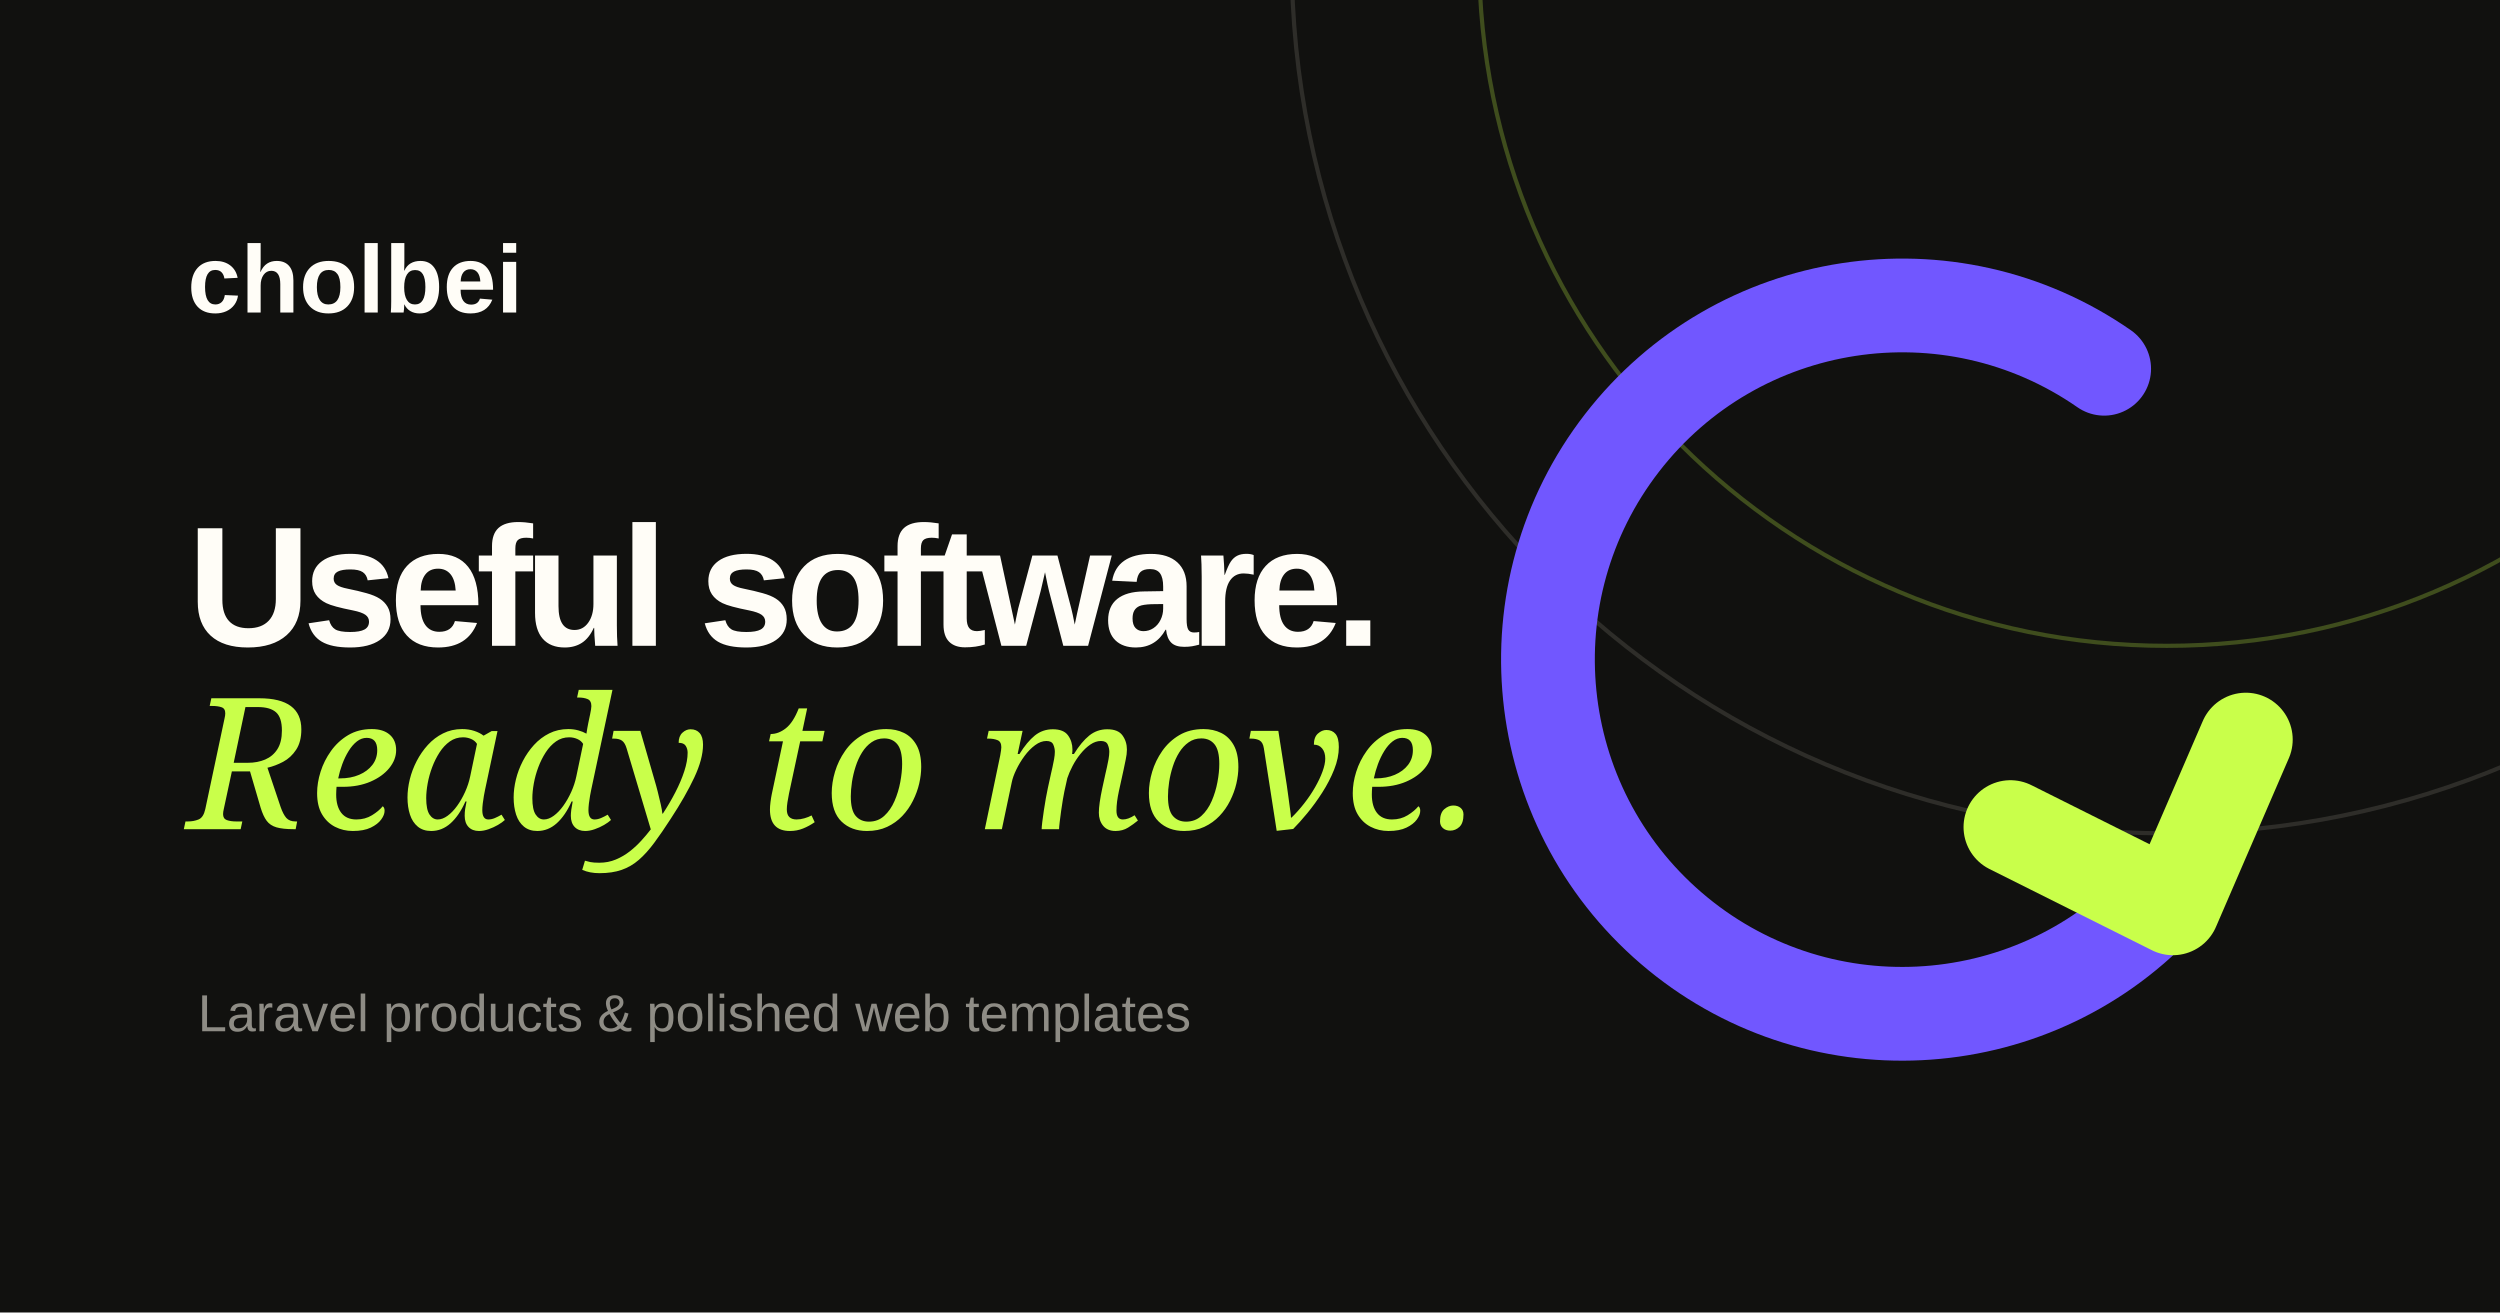
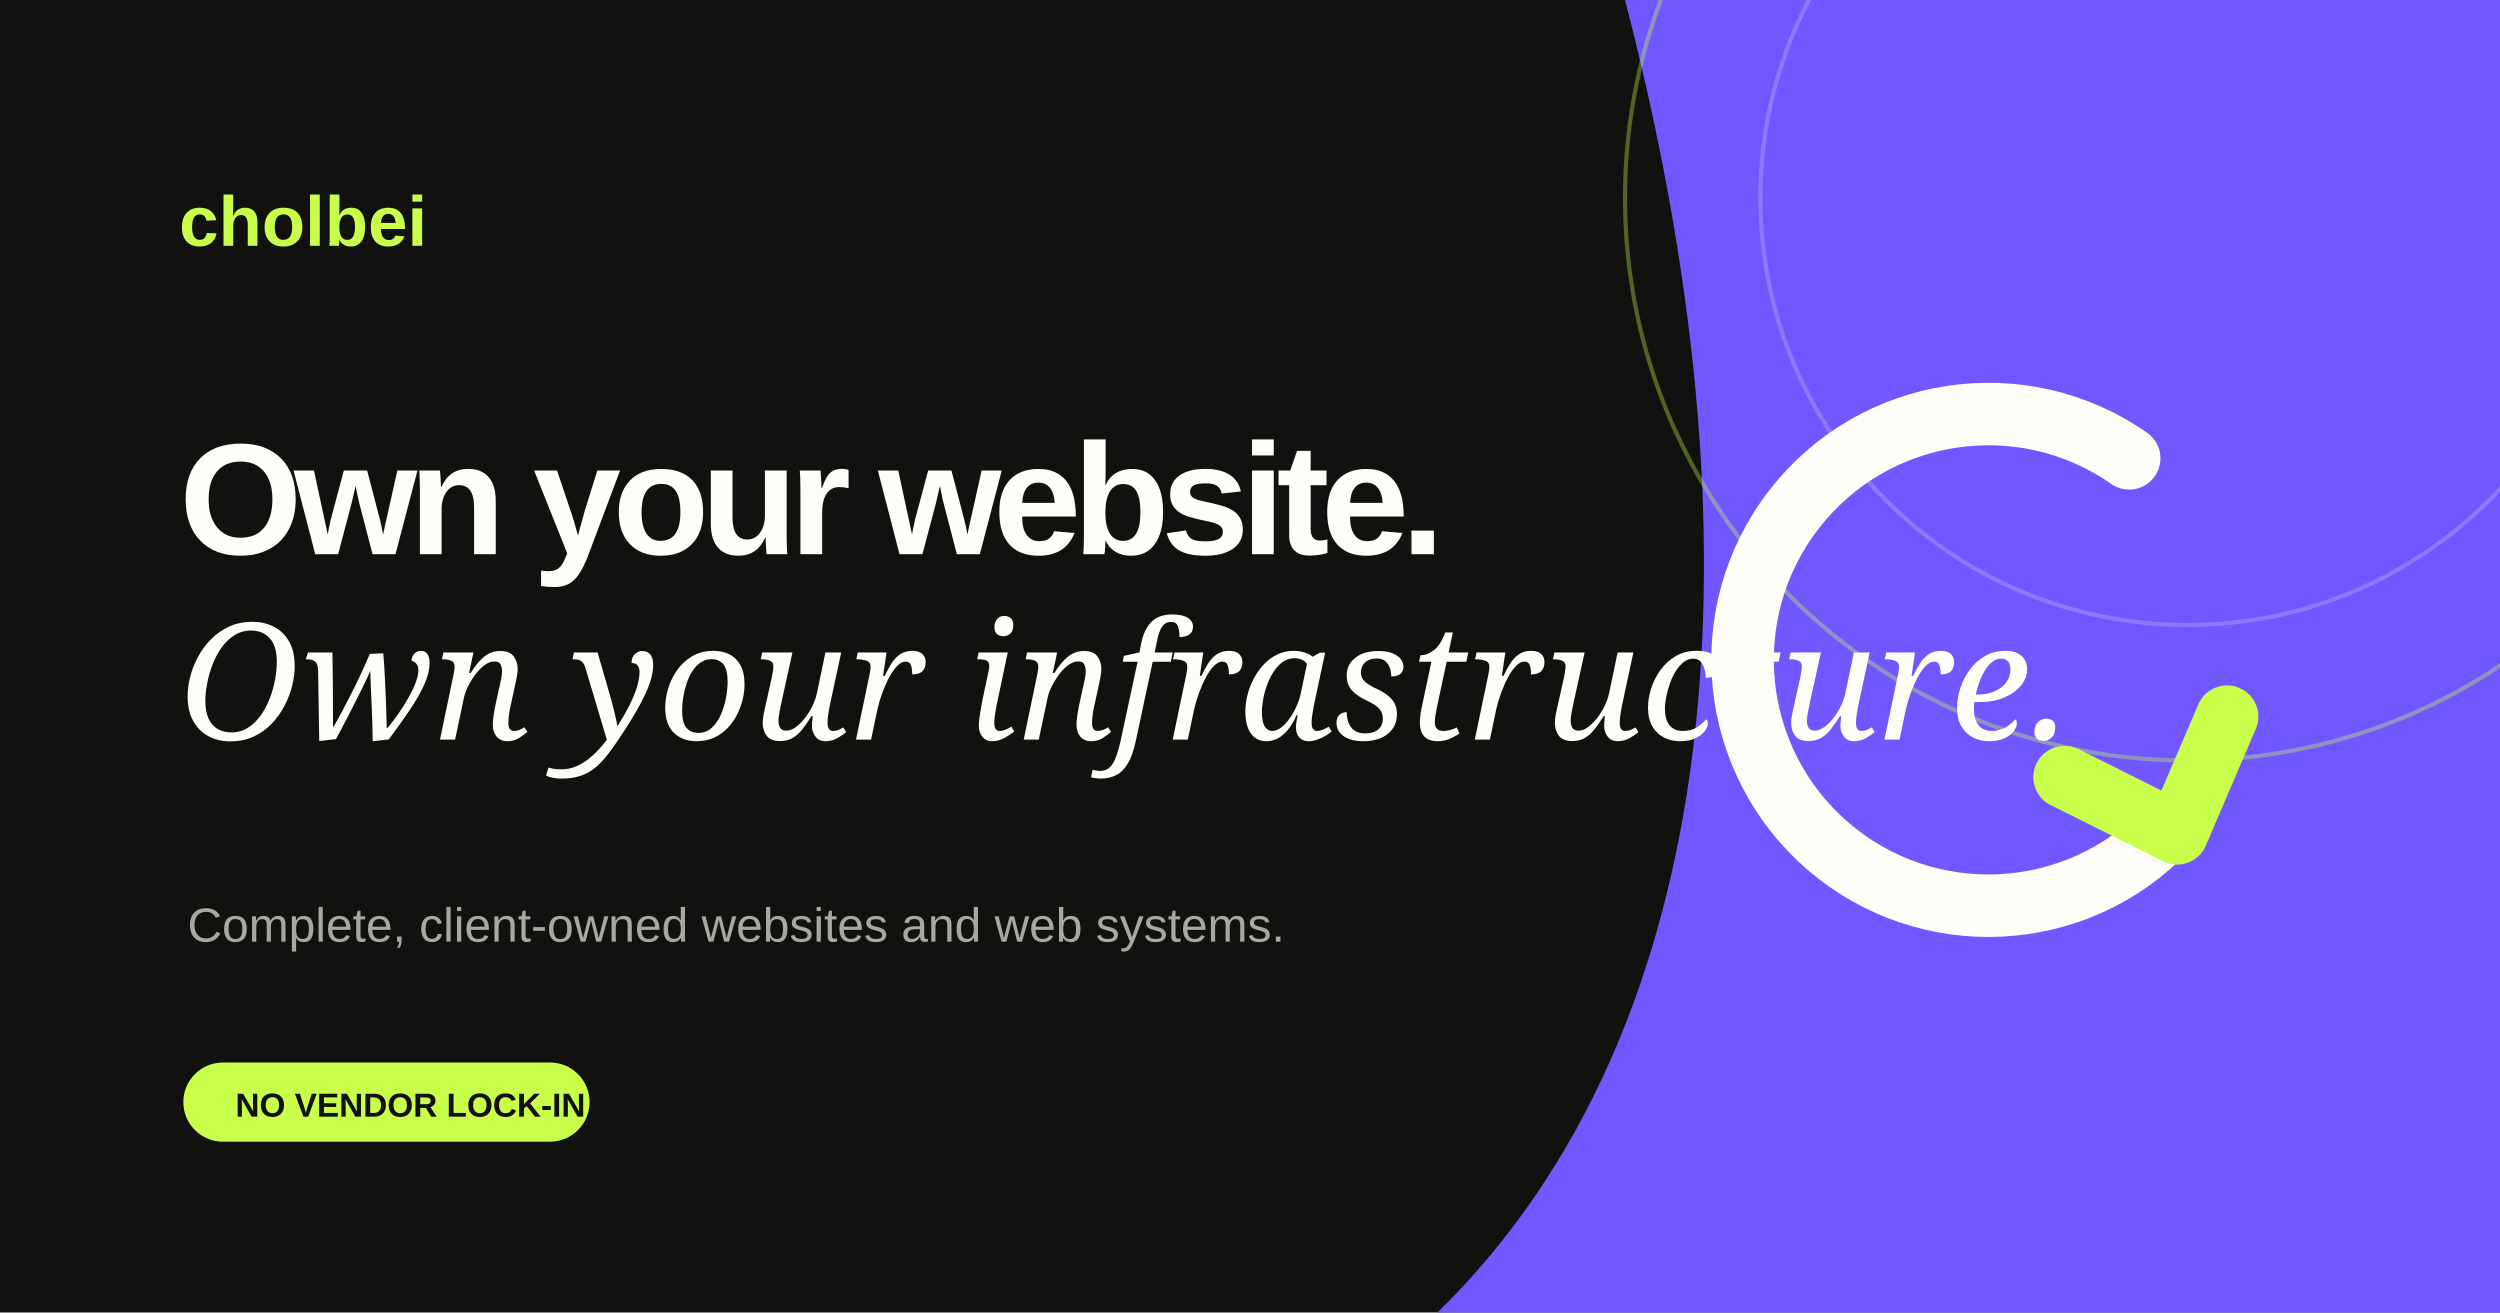
<svg xmlns="http://www.w3.org/2000/svg" width="1200" height="630" viewBox="0 0 1200 630">
  <rect width="1200" height="630" fill="#11110f" />
-   <circle cx="1040" cy="-20" r="420" fill="none" stroke="#2e2d29" stroke-width="2" />
-   <circle cx="1040" cy="-20" r="330" fill="none" stroke="#c9ff4a" stroke-opacity=".25" stroke-width="2" />
-   <path d="M1010 177a170 170 0 1 0 26 257" fill="none" stroke="#7157ff" stroke-width="45" stroke-linecap="round" />
-   <path d="m965 397 78 39 35-81" fill="none" stroke="#c9ff4a" stroke-width="45" stroke-linecap="round" stroke-linejoin="round" />
-   <text x="90" y="150" fill="#fffdf7" font-family="Arial,sans-serif" font-size="46" font-weight="800">cholbei</text>
-   <text x="90" y="310" fill="#fffdf7" font-family="Arial,sans-serif" font-size="82" font-weight="800" letter-spacing="-4">Useful software.</text>
-   <text x="90" y="398" fill="#c9ff4a" font-family="Georgia,serif" font-size="88" font-style="italic">Ready to move.</text>
-   <text x="95" y="495" fill="#8e8c85" font-family="Arial,sans-serif" font-size="25">Laravel products &amp; polished web templates</text>
+   <path d="M780 0h420v630H690c140-137 157-373 90-630Z" fill="#7157ff" />
+   <circle cx="1050" cy="95" r="270" fill="none" stroke="#c9ff4a" stroke-opacity=".35" stroke-width="2" />
+   <circle cx="1050" cy="95" r="205" fill="none" stroke="#fffdf7" stroke-opacity=".2" stroke-width="2" />
+   <path d="M1022 220a118 118 0 1 0 18 178" fill="none" stroke="#fffdf7" stroke-width="30" stroke-linecap="round" />
+   <path d="m991 373 54 27 24-56" fill="none" stroke="#c9ff4a" stroke-width="30" stroke-linecap="round" stroke-linejoin="round" />
+   <text x="86" y="118" fill="#c9ff4a" font-family="Arial,sans-serif" font-size="34" font-weight="800">cholbei</text>
+   <text x="86" y="266" fill="#fffdf7" font-family="Arial,sans-serif" font-size="76" font-weight="800" letter-spacing="-4">Own your website.</text>
+   <text x="86" y="355" fill="#fffdf7" font-family="Georgia,serif" font-size="78" font-style="italic">Own your infrastructure.</text>
+   <text x="90" y="452" fill="#aaa7a0" font-family="Arial,sans-serif" font-size="23">Complete, client-owned websites and web systems.</text>
+   <rect x="88" y="510" width="195" height="38" rx="19" fill="#c9ff4a" />
+   <text x="113" y="536" fill="#11110f" font-family="Arial,sans-serif" font-size="16" font-weight="800">NO VENDOR LOCK-IN</text>
</svg>
